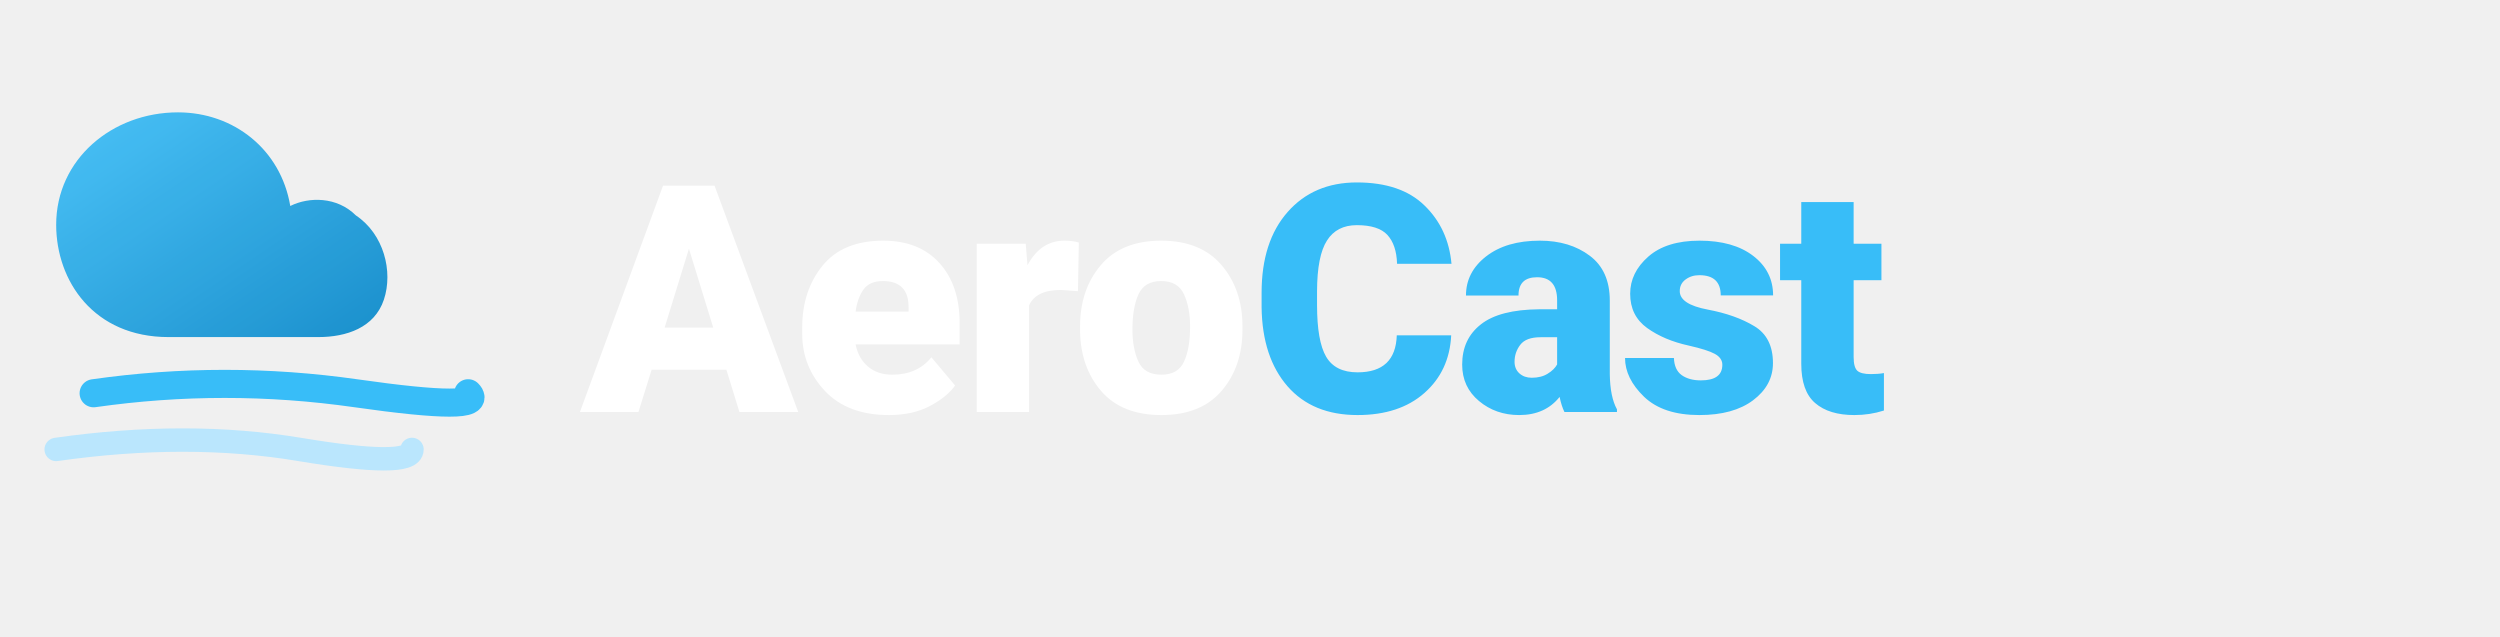
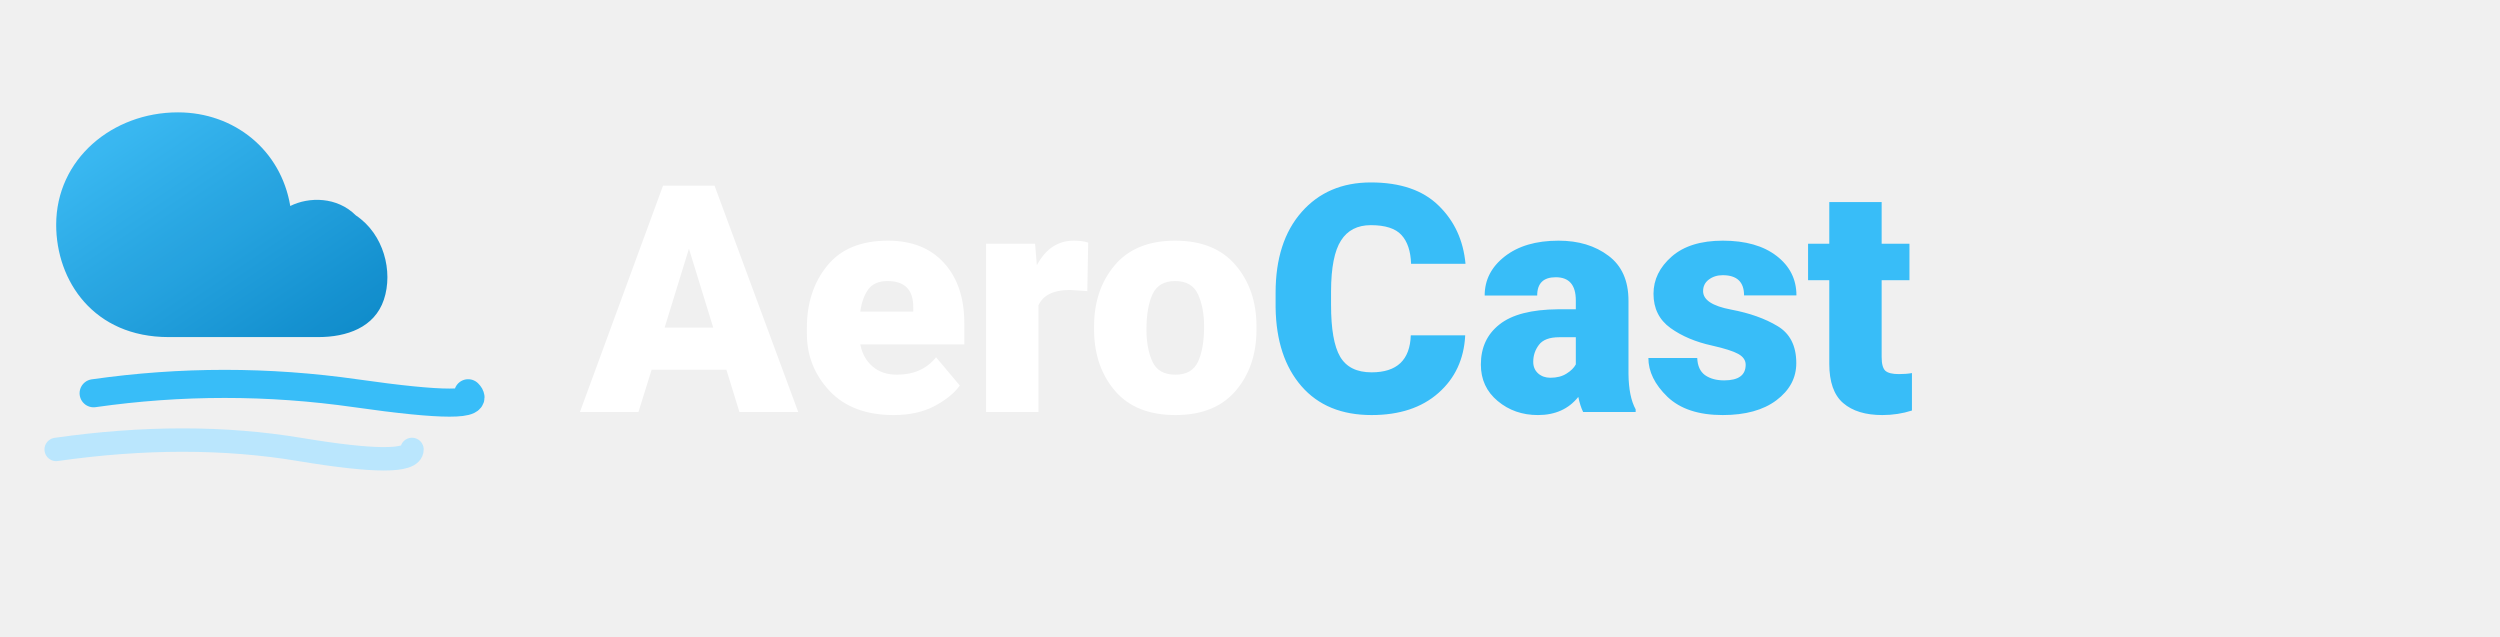
<svg xmlns="http://www.w3.org/2000/svg" width="267px" height="68px" viewBox="0 0 267 68" version="1.1">
  <defs>
    <linearGradient id="aeroGrad" x1="0%" y1="0%" x2="100%" y2="100%">
      <stop offset="0%" stop-color="#38bdf8" />
      <stop offset="100%" stop-color="#0284c7" />
    </linearGradient>
  </defs>
  <g transform="translate(6, 12)">
-     <path d="M12 24 C4 24 0 18 0 12 C0 5 6 0 13 0 C19 0 24 4 25 10 C27 9 30 9 32 11 C35 13 36 17 35 20 C34 23 31 24 28 24 Z" fill="url(#aeroGrad)" opacity="0.9" />
+     <path d="M12 24 C4 24 0 18 0 12 C0 5 6 0 13 0 C19 0 24 4 25 10 C27 9 30 9 32 11 C35 13 36 17 35 20 C34 23 31 24 28 24 Z" fill="url(#aeroGrad)" opacity="0.95" />
    <path d="M4 30 Q 18 28 32 30 T 44 30" stroke="#38bdf8" stroke-width="3" stroke-linecap="round" fill="none" />
    <path d="M0 36 Q 14 34 26 36 T 38 36" stroke="#bae6fd" stroke-width="2.5" stroke-linecap="round" fill="none" />
  </g>
-   <text x="62" y="44" font-family="-apple-system, BlinkMacSystemFont, 'Segoe UI', Roboto, Helvetica, Arial, sans-serif" font-size="34" font-weight="800" letter-spacing="-0.5" fill="#FFFFFF">
+   <text x="62" y="44" font-family="-apple-system, BlinkMacSystemFont, 'Segoe UI', Roboto, sans-serif" font-size="34" font-weight="800" fill="#FFFFFF">
        Aero<tspan fill="#38bdf8">Cast</tspan>
  </text>
</svg>
